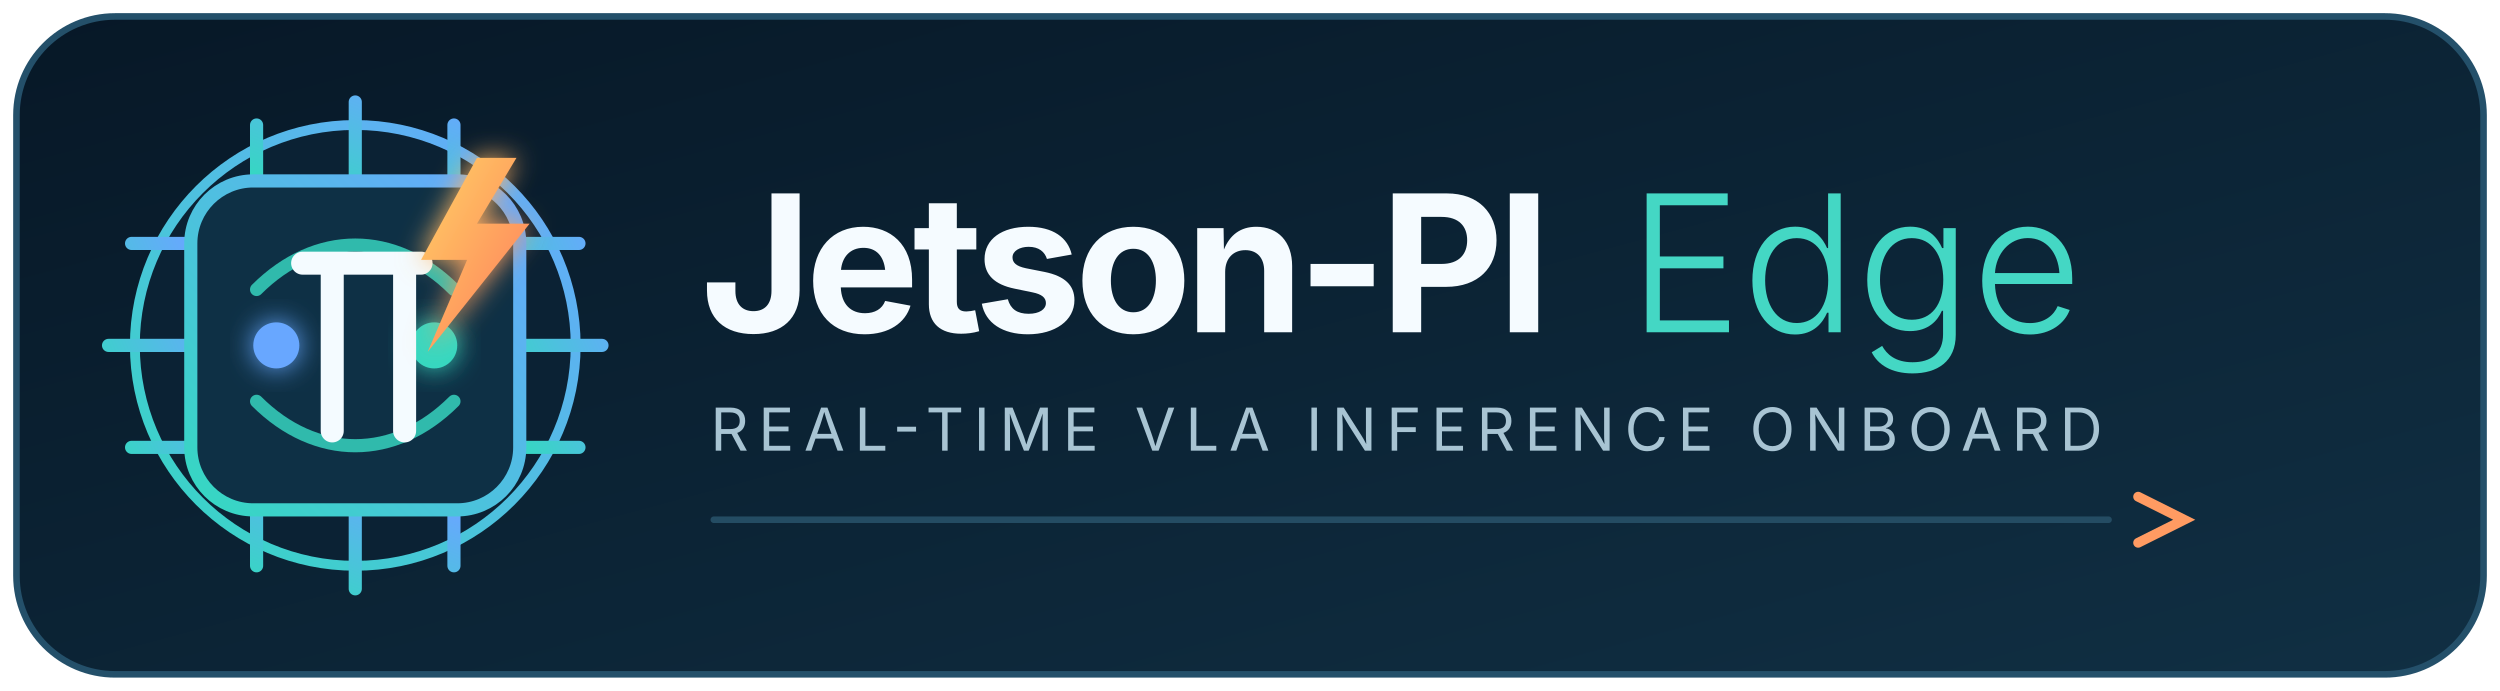
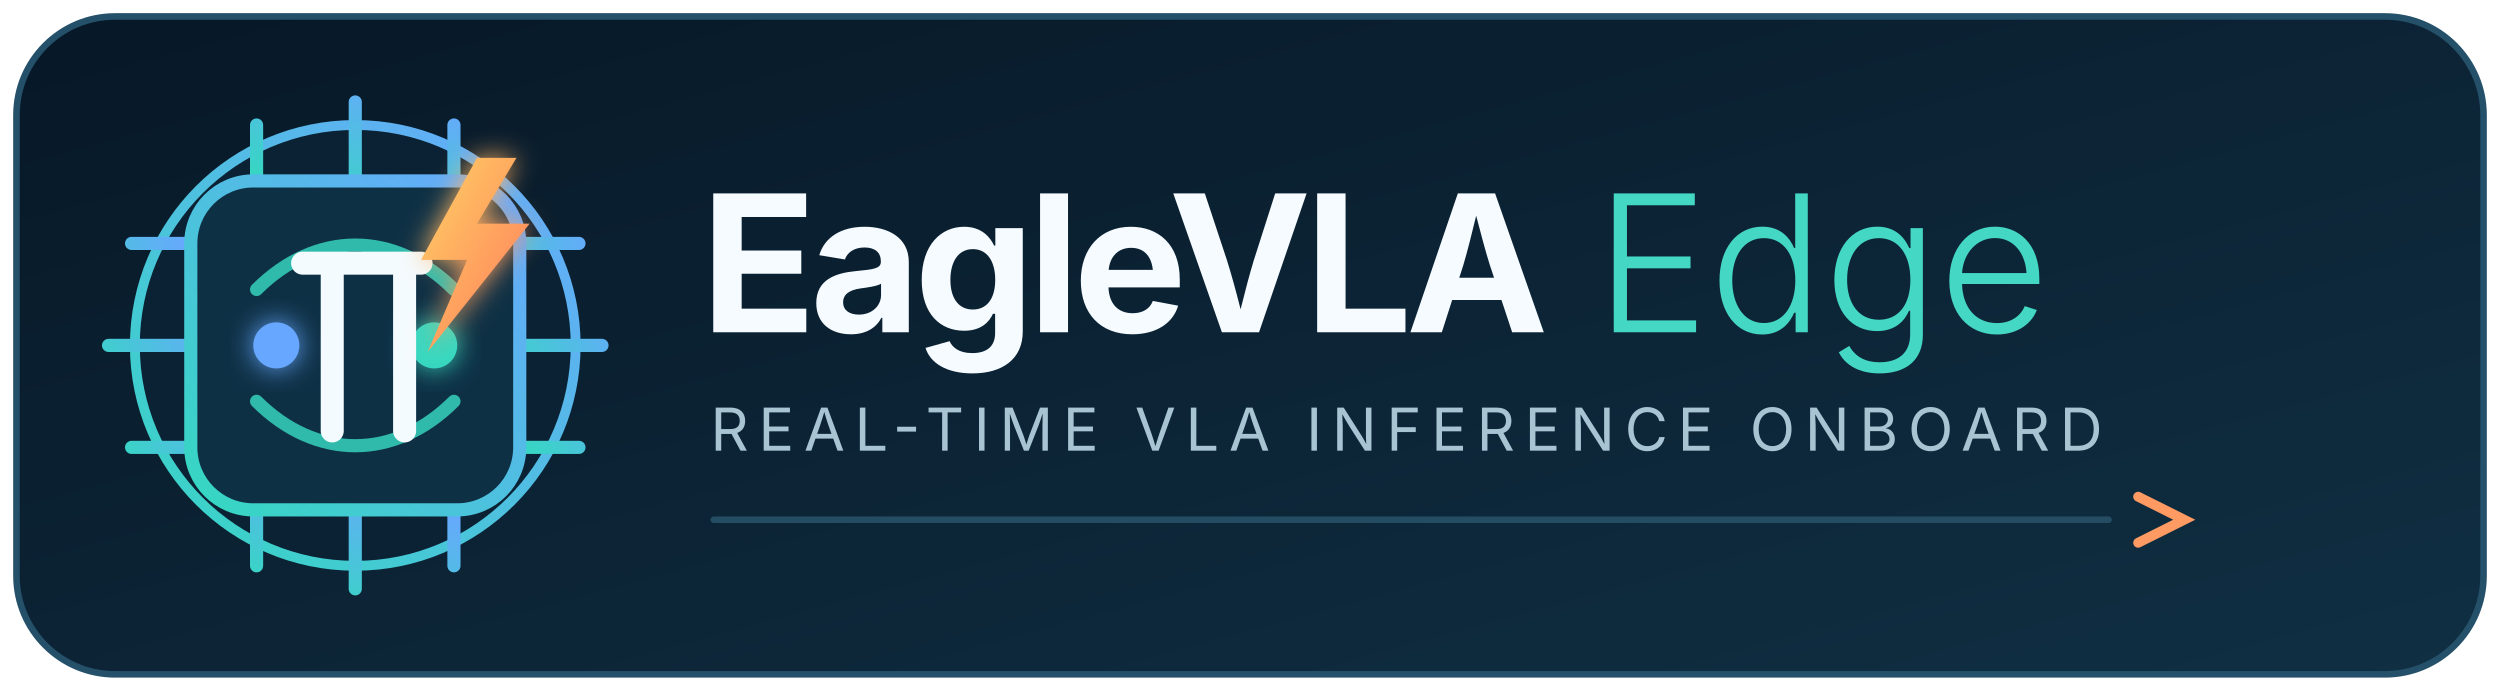
<svg xmlns="http://www.w3.org/2000/svg" width="760" height="210" viewBox="0 0 760 210" role="img" aria-labelledby="title desc">
  <defs>
    <linearGradient id="panel" x1="0" y1="0" x2="1" y2="1">
      <stop offset="0" stop-color="#071827" />
      <stop offset="1" stop-color="#102f43" />
    </linearGradient>
    <linearGradient id="accent" x1="0" y1="1" x2="1" y2="0">
      <stop offset="0" stop-color="#35d8c1" />
      <stop offset="1" stop-color="#68a7ff" />
    </linearGradient>
    <linearGradient id="spark" x1="0" y1="0" x2="1" y2="1">
      <stop offset="0" stop-color="#ffd166" />
      <stop offset="1" stop-color="#ff7a59" />
    </linearGradient>
    <filter id="glow" x="-50%" y="-50%" width="200%" height="200%">
      <feGaussianBlur stdDeviation="4" result="blur" />
      <feMerge>
        <feMergeNode in="blur" />
        <feMergeNode in="SourceGraphic" />
      </feMerge>
    </filter>
  </defs>
  <rect x="5" y="5" width="750" height="200" rx="30" fill="url(#panel)" stroke="#24506a" stroke-width="2" />
  <circle cx="108" cy="105" r="67" fill="#0b2234" stroke="url(#accent)" stroke-width="3" />
  <g fill="none" stroke="url(#accent)" stroke-width="4" stroke-linecap="round">
    <path d="M58 74h-18m18 31h-25m25 31h-18" />
    <path d="M158 74h18m-18 31h25m-25 31h18" />
    <path d="M78 55V38m30 17V31m30 24V38" />
    <path d="M78 155v17m30-17v24m30-24v17" />
  </g>
  <rect x="58" y="55" width="100" height="100" rx="19" fill="#0e3045" stroke="url(#accent)" stroke-width="4" />
  <path d="M78 88c18-18 42-18 60 0M78 122c18 18 42 18 60 0" fill="none" stroke="#38dcc5" stroke-width="4" stroke-linecap="round" opacity=".8" />
  <circle cx="84" cy="105" r="7" fill="#68a7ff" filter="url(#glow)" />
  <circle cx="132" cy="105" r="7" fill="#35d8c1" filter="url(#glow)" />
  <path d="M92 80h36M101 80v51m22-51v51" fill="none" stroke="#f4fbff" stroke-width="7" stroke-linecap="round" />
  <path d="M145 48l-17 31h14l-12 28 31-39h-16l12-20z" fill="url(#spark)" filter="url(#glow)" />
  <g font-family="Inter,Segoe UI,Arial,sans-serif">
-     <text x="213" y="101" fill="#f5fbff" font-size="58" font-weight="750" letter-spacing="-2">Jetson-PI</text>
-     <text x="495" y="101" fill="#44d7c4" font-size="58" font-weight="350">Edge</text>
+     <text x="213" y="101" fill="#f5fbff" font-size="58" font-weight="750" letter-spacing="-2">EagleVLA</text>
+     <text x="485" y="101" fill="#44d7c4" font-size="58" font-weight="350">Edge</text>
    <text x="216" y="137" fill="#a8c4d3" font-size="18" letter-spacing="3">REAL-TIME VLA INFERENCE ONBOARD</text>
  </g>
  <g fill="none" stroke-linecap="round">
    <path d="M217 158h424" stroke="#244c63" stroke-width="2" />
    <path d="M217 158h195" stroke="url(#accent)" stroke-width="3" />
    <path d="M650 151l14 7-14 7" stroke="#ff9b62" stroke-width="3" />
  </g>
</svg>
